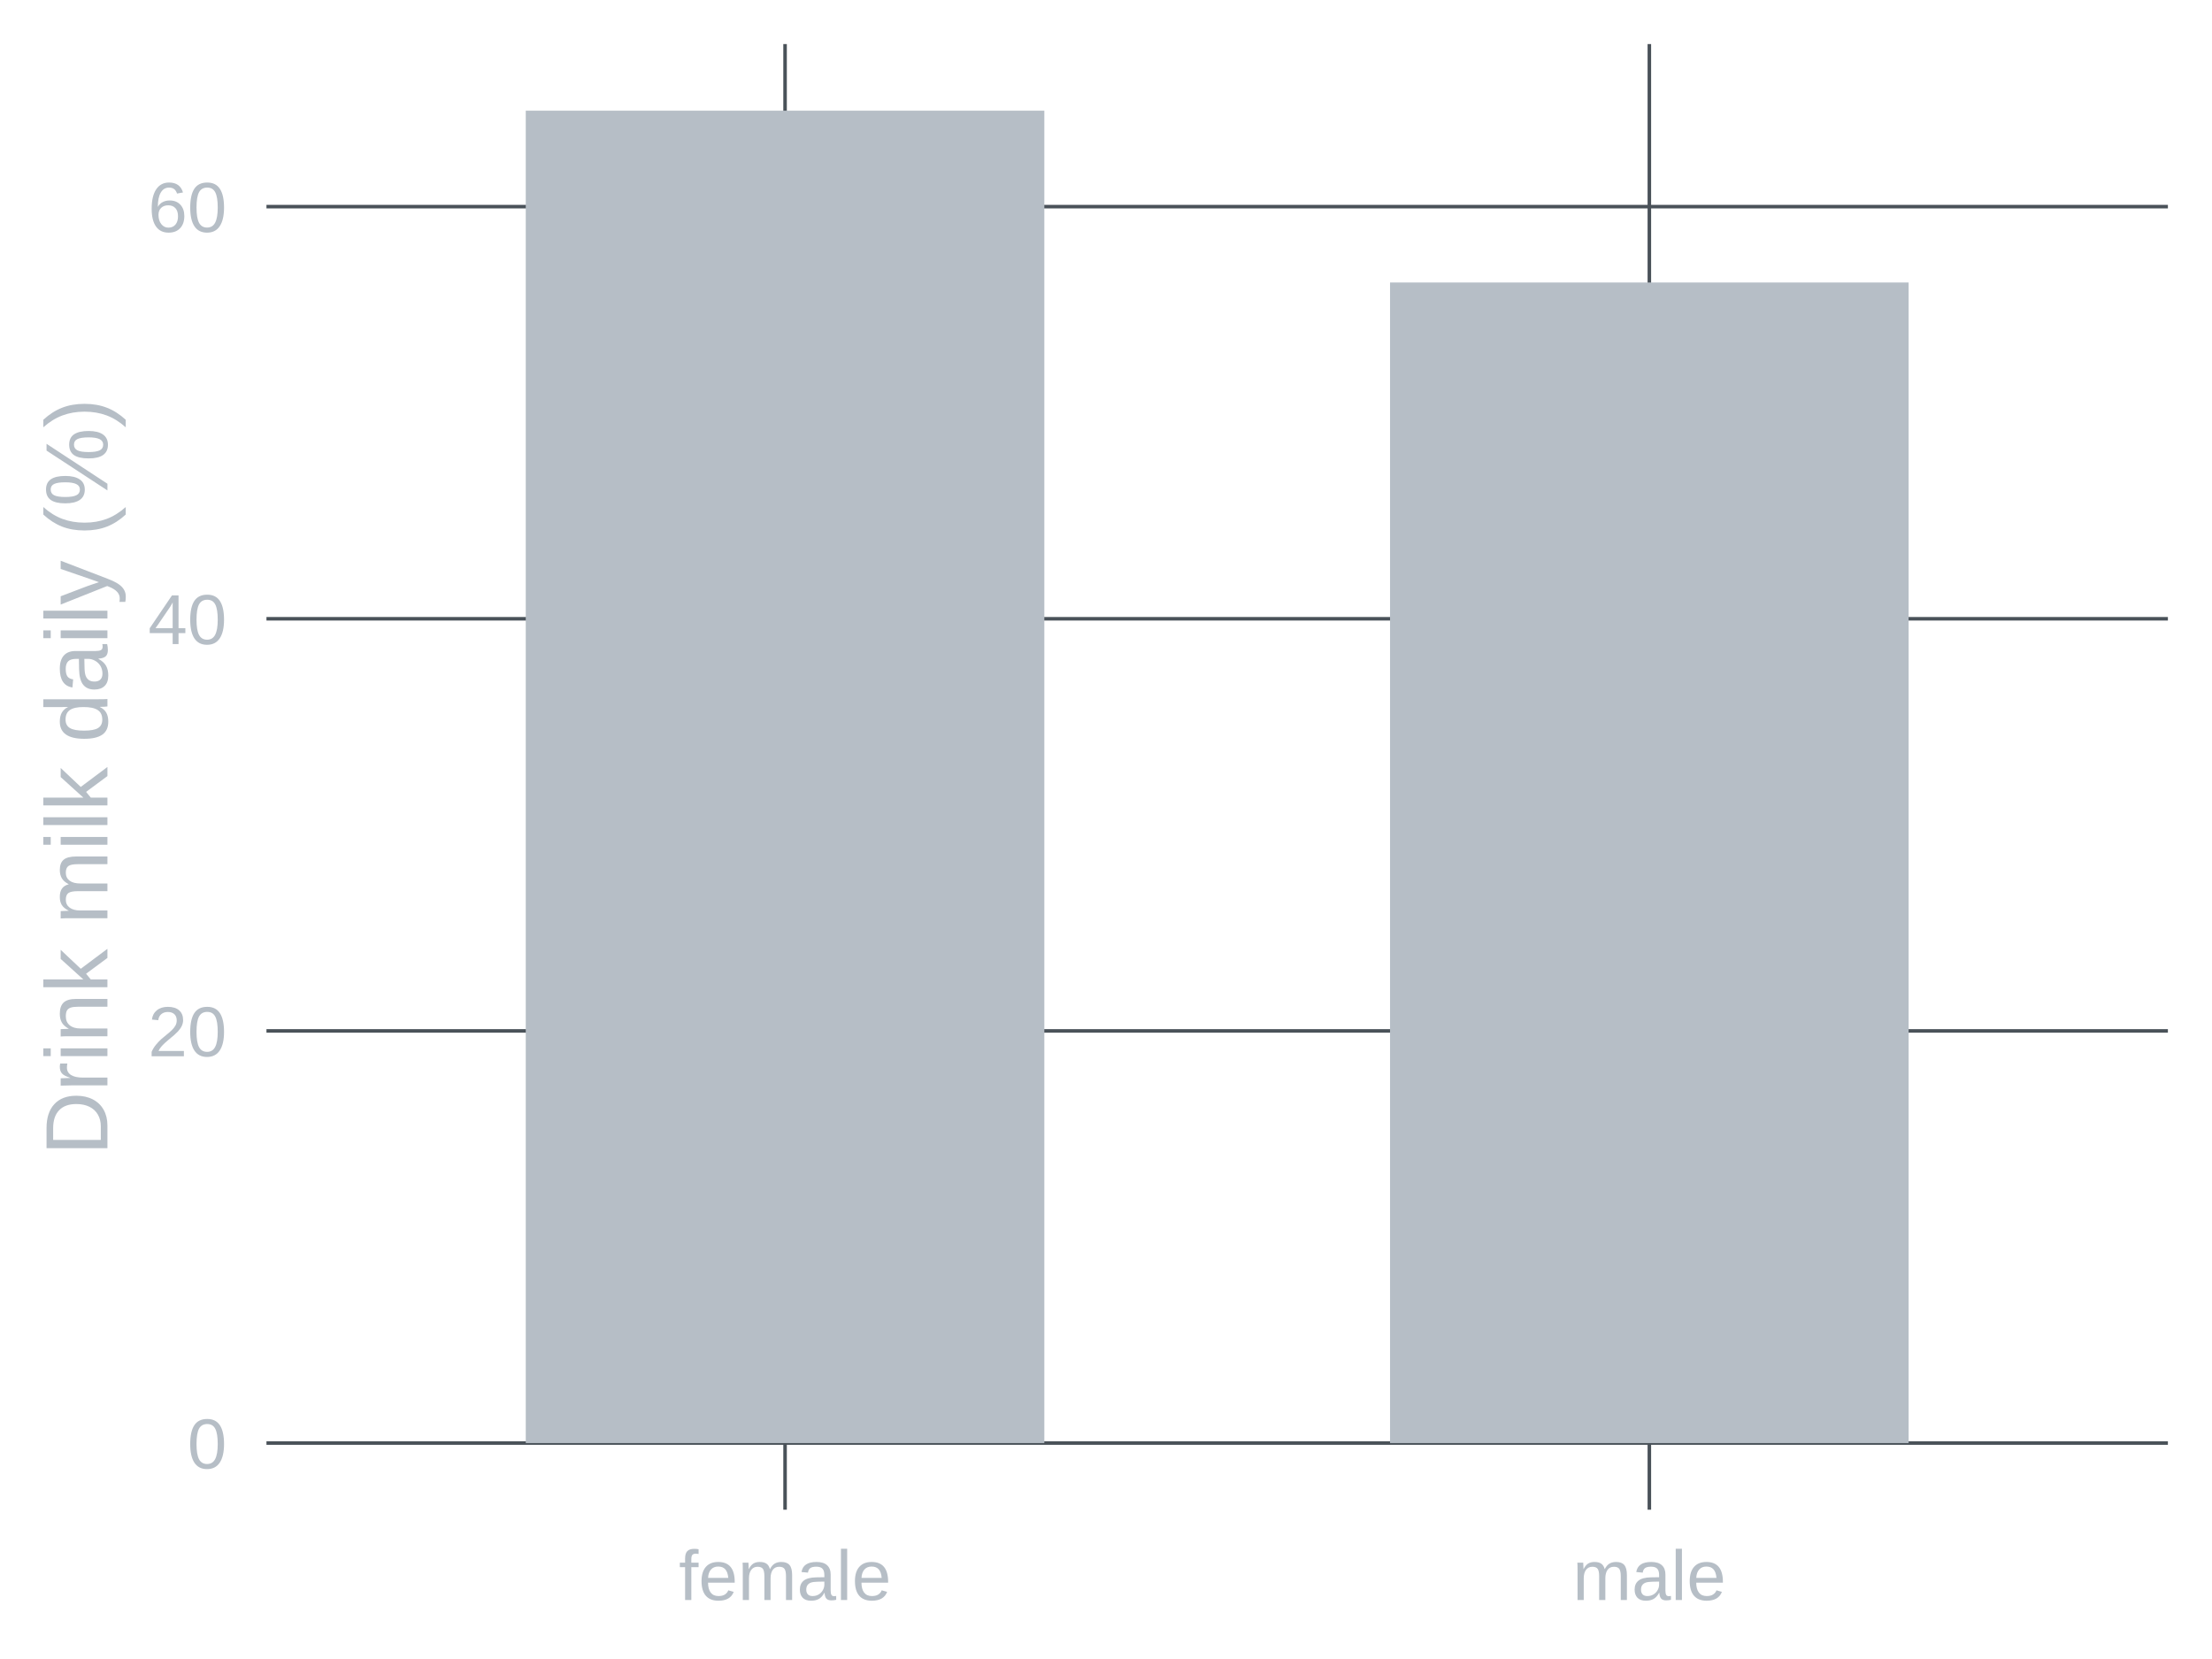
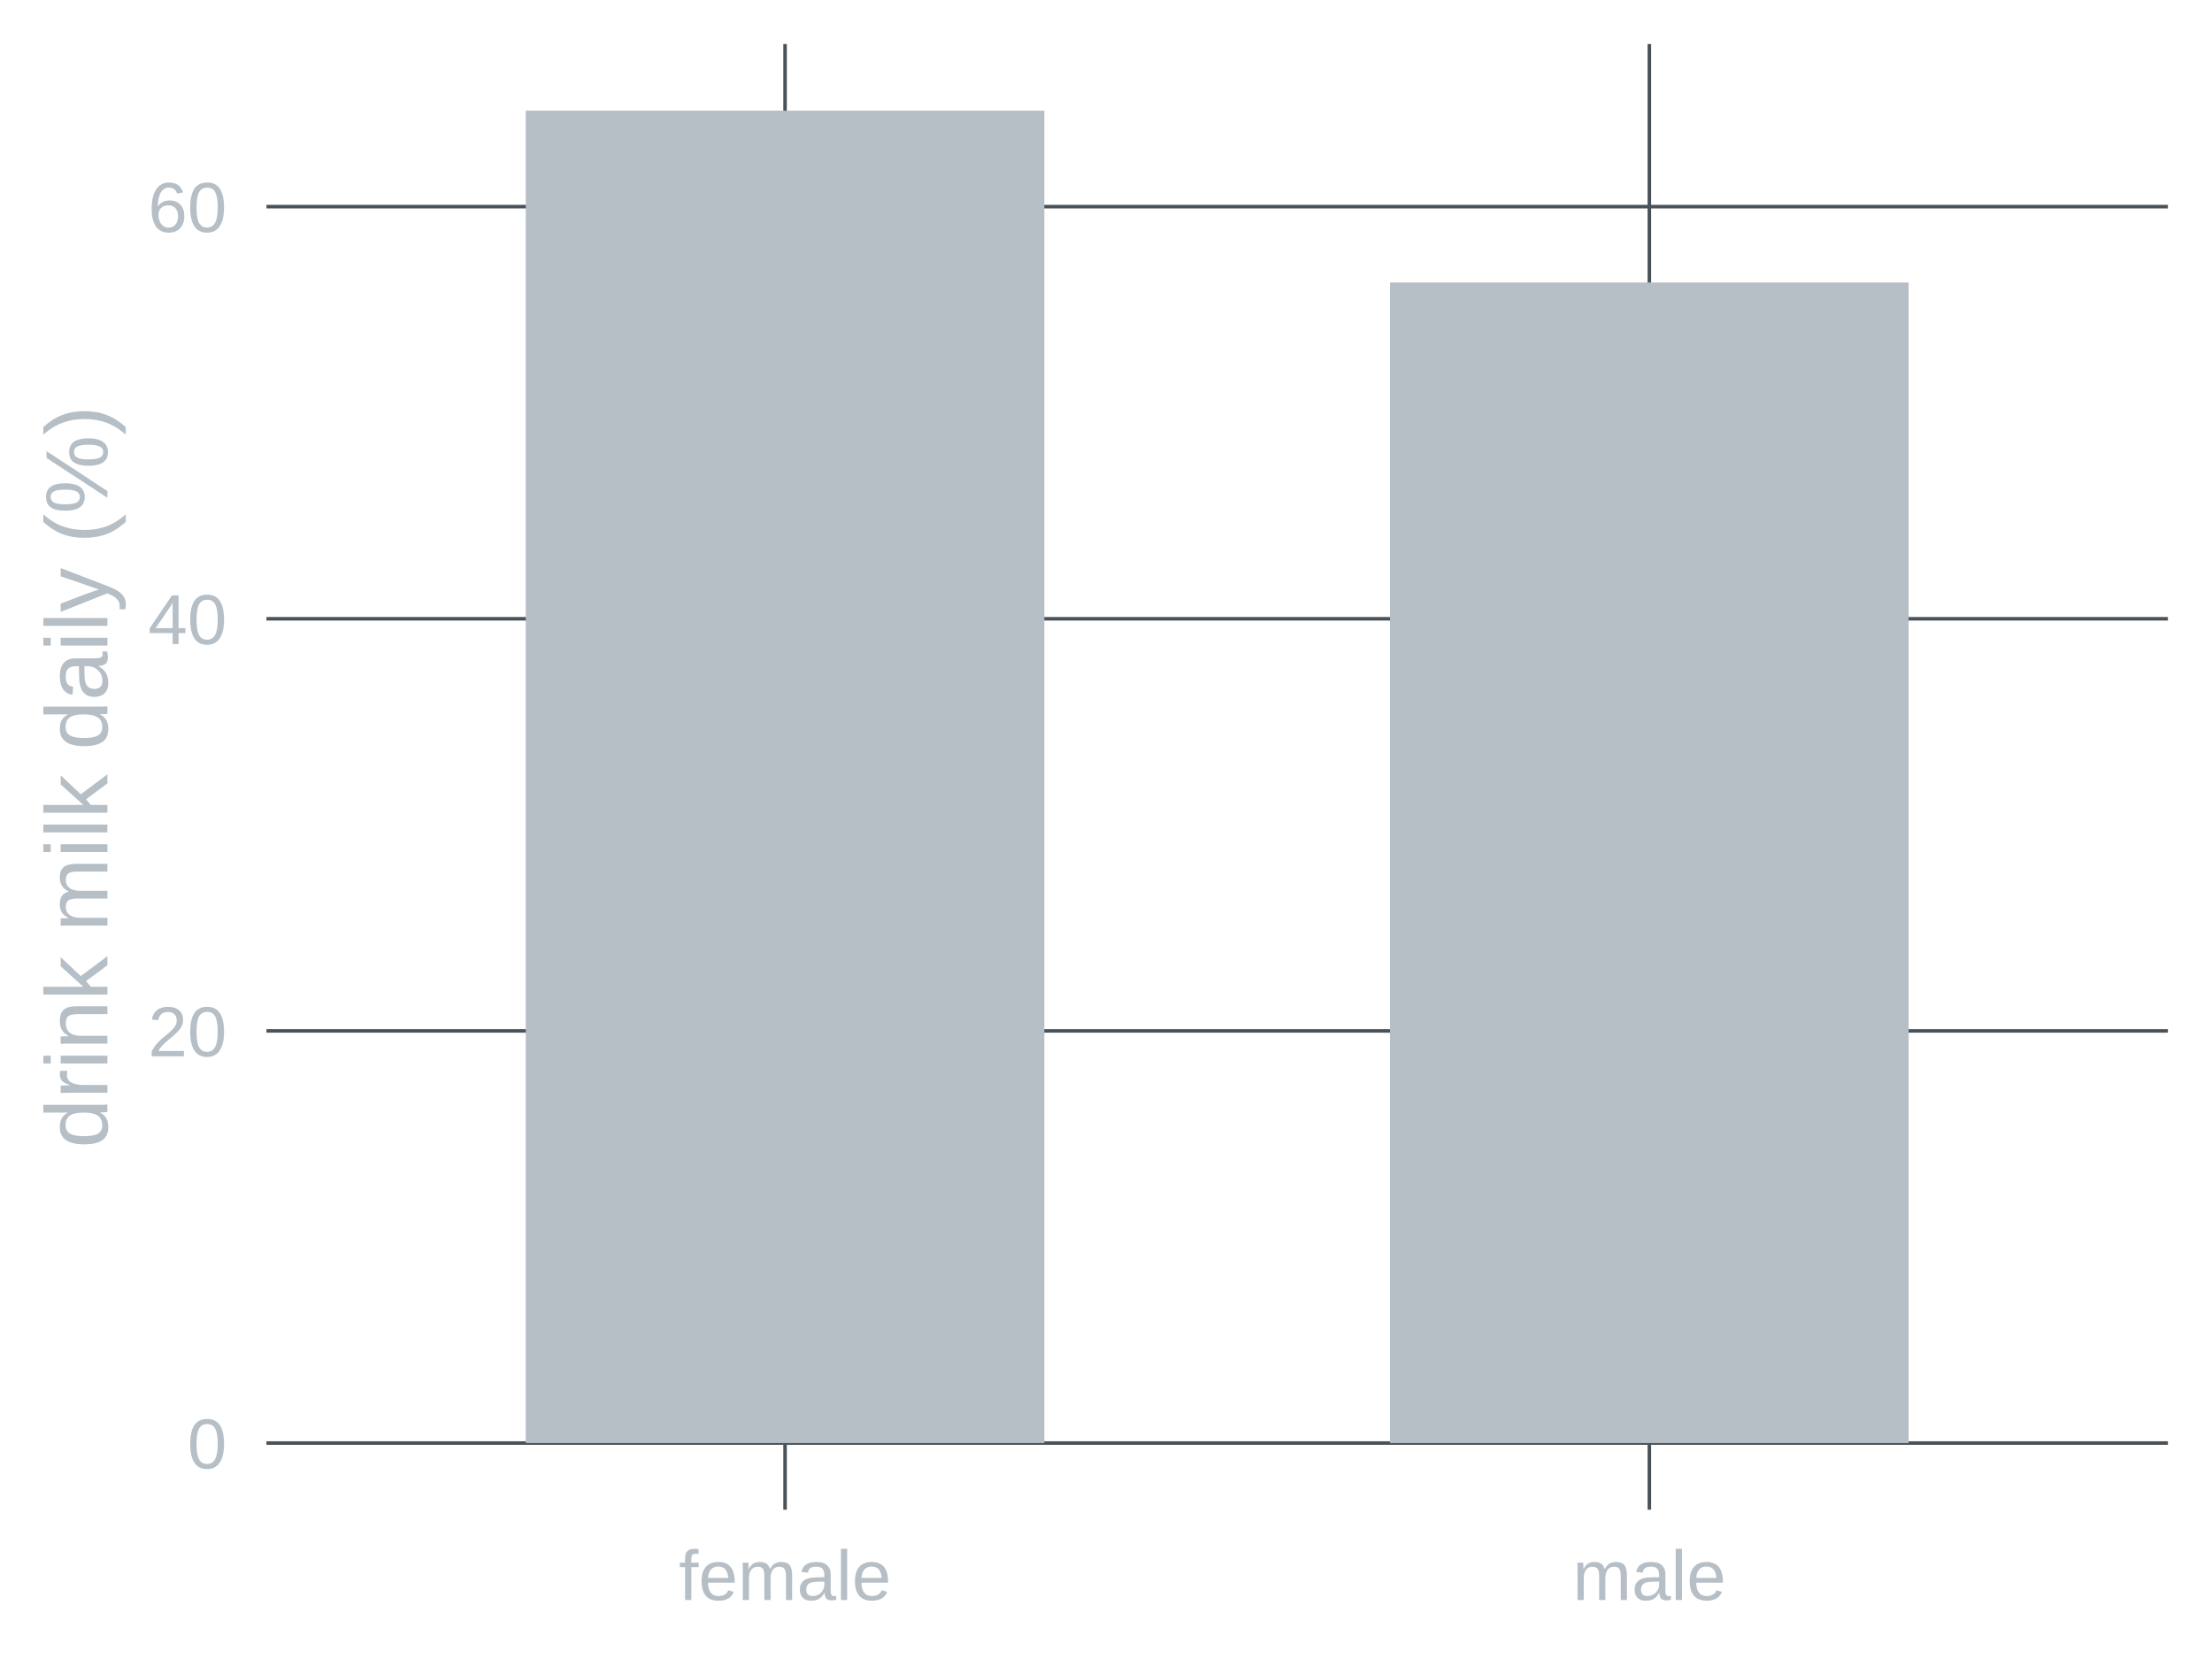
<svg xmlns="http://www.w3.org/2000/svg" width="800.00pt" height="600.00pt" viewBox="0 0 800.00 600.00">
  <g class="svglite">
    <defs>
      <style type="text/css">
    .svglite line, .svglite polyline, .svglite polygon, .svglite path, .svglite rect, .svglite circle {
      fill: none;
      stroke: #000000;
      stroke-linecap: round;
      stroke-linejoin: round;
      stroke-miterlimit: 10.00;
    }
    .svglite text {
      white-space: pre;
    }
    .svglite g.glyphgroup path {
      fill: inherit;
      stroke: none;
    }
  </style>
    </defs>
    <rect width="100%" height="100%" style="stroke: none; fill: none;" />
    <defs>
      <clipPath id="cpMC4wMHw4MDAuMDB8MC4wMHw2MDAuMDA=">
        <rect x="0.00" y="0.00" width="800.00" height="600.00" />
      </clipPath>
    </defs>
    <g clip-path="url(#cpMC4wMHw4MDAuMDB8MC4wMHw2MDAuMDA=)">
      <rect x="0.00" y="0.00" width="800.00" height="600.00" style="stroke-width: 3.10; stroke: none;" />
    </g>
    <defs>
      <clipPath id="cpOTYuMzd8Nzg0LjA2fDE1Ljk0fDU0Ni4wMA==">
        <rect x="96.37" y="15.94" width="687.68" height="530.06" />
      </clipPath>
    </defs>
    <g clip-path="url(#cpOTYuMzd8Nzg0LjA2fDE1Ljk0fDU0Ni4wMA==)">
      <rect x="96.37" y="15.94" width="687.68" height="530.06" style="stroke-width: 3.10; stroke: none;" />
      <polyline points="96.37,521.90 784.06,521.90 " style="stroke-width: 1.28; stroke: #4A5259; stroke-linecap: butt;" />
      <polyline points="96.37,372.85 784.06,372.85 " style="stroke-width: 1.28; stroke: #4A5259; stroke-linecap: butt;" />
      <polyline points="96.37,223.79 784.06,223.79 " style="stroke-width: 1.28; stroke: #4A5259; stroke-linecap: butt;" />
      <polyline points="96.37,74.73 784.06,74.73 " style="stroke-width: 1.28; stroke: #4A5259; stroke-linecap: butt;" />
      <polyline points="283.93,546.00 283.93,15.94 " style="stroke-width: 1.28; stroke: #4A5259; stroke-linecap: butt;" />
      <polyline points="596.51,546.00 596.51,15.94 " style="stroke-width: 1.28; stroke: #4A5259; stroke-linecap: butt;" />
      <rect x="190.15" y="40.03" width="187.55" height="481.87" style="stroke-width: 3.10; stroke: none; stroke-linecap: butt; stroke-linejoin: miter; fill: #B6BEC6;" />
      <rect x="502.73" y="102.17" width="187.55" height="419.73" style="stroke-width: 3.10; stroke: none; stroke-linecap: butt; stroke-linejoin: miter; fill: #B6BEC6;" />
    </g>
    <g clip-path="url(#cpMC4wMHw4MDAuMDB8MC4wMHw2MDAuMDA=)">
      <text x="82.03" y="531.07" text-anchor="end" style="font-size: 25.60px;fill: #B6BEC6; font-family: &quot;Arial&quot;;" textLength="14.23px" lengthAdjust="spacingAndGlyphs">0</text>
      <text x="82.03" y="382.01" text-anchor="end" style="font-size: 25.60px;fill: #B6BEC6; font-family: &quot;Arial&quot;;" textLength="28.47px" lengthAdjust="spacingAndGlyphs">20</text>
      <text x="82.03" y="232.95" text-anchor="end" style="font-size: 25.60px;fill: #B6BEC6; font-family: &quot;Arial&quot;;" textLength="28.47px" lengthAdjust="spacingAndGlyphs">40</text>
      <text x="82.03" y="83.89" text-anchor="end" style="font-size: 25.60px;fill: #B6BEC6; font-family: &quot;Arial&quot;;" textLength="28.47px" lengthAdjust="spacingAndGlyphs">60</text>
      <text x="283.93" y="578.67" text-anchor="middle" style="font-size: 25.60px;fill: #B6BEC6; font-family: &quot;Arial&quot;;" textLength="76.81px" lengthAdjust="spacingAndGlyphs">female</text>
      <text x="596.51" y="578.67" text-anchor="middle" style="font-size: 25.60px;fill: #B6BEC6; font-family: &quot;Arial&quot;;" textLength="55.47px" lengthAdjust="spacingAndGlyphs">male</text>
-       <text transform="translate(38.85,280.97) rotate(-90)" text-anchor="middle" style="font-size: 32.00px;fill: #B6BEC6; font-family: &quot;Arial&quot;;" textLength="273.80px" lengthAdjust="spacingAndGlyphs">Drink milk daily (%)</text>
+       <text transform="translate(38.85,280.97) rotate(-90)" text-anchor="middle" style="font-size: 32.00px;fill: #B6BEC6; font-family: &quot;Arial&quot;;" textLength="268.48px" lengthAdjust="spacingAndGlyphs">drink milk daily (%)</text>
    </g>
  </g>
</svg>
